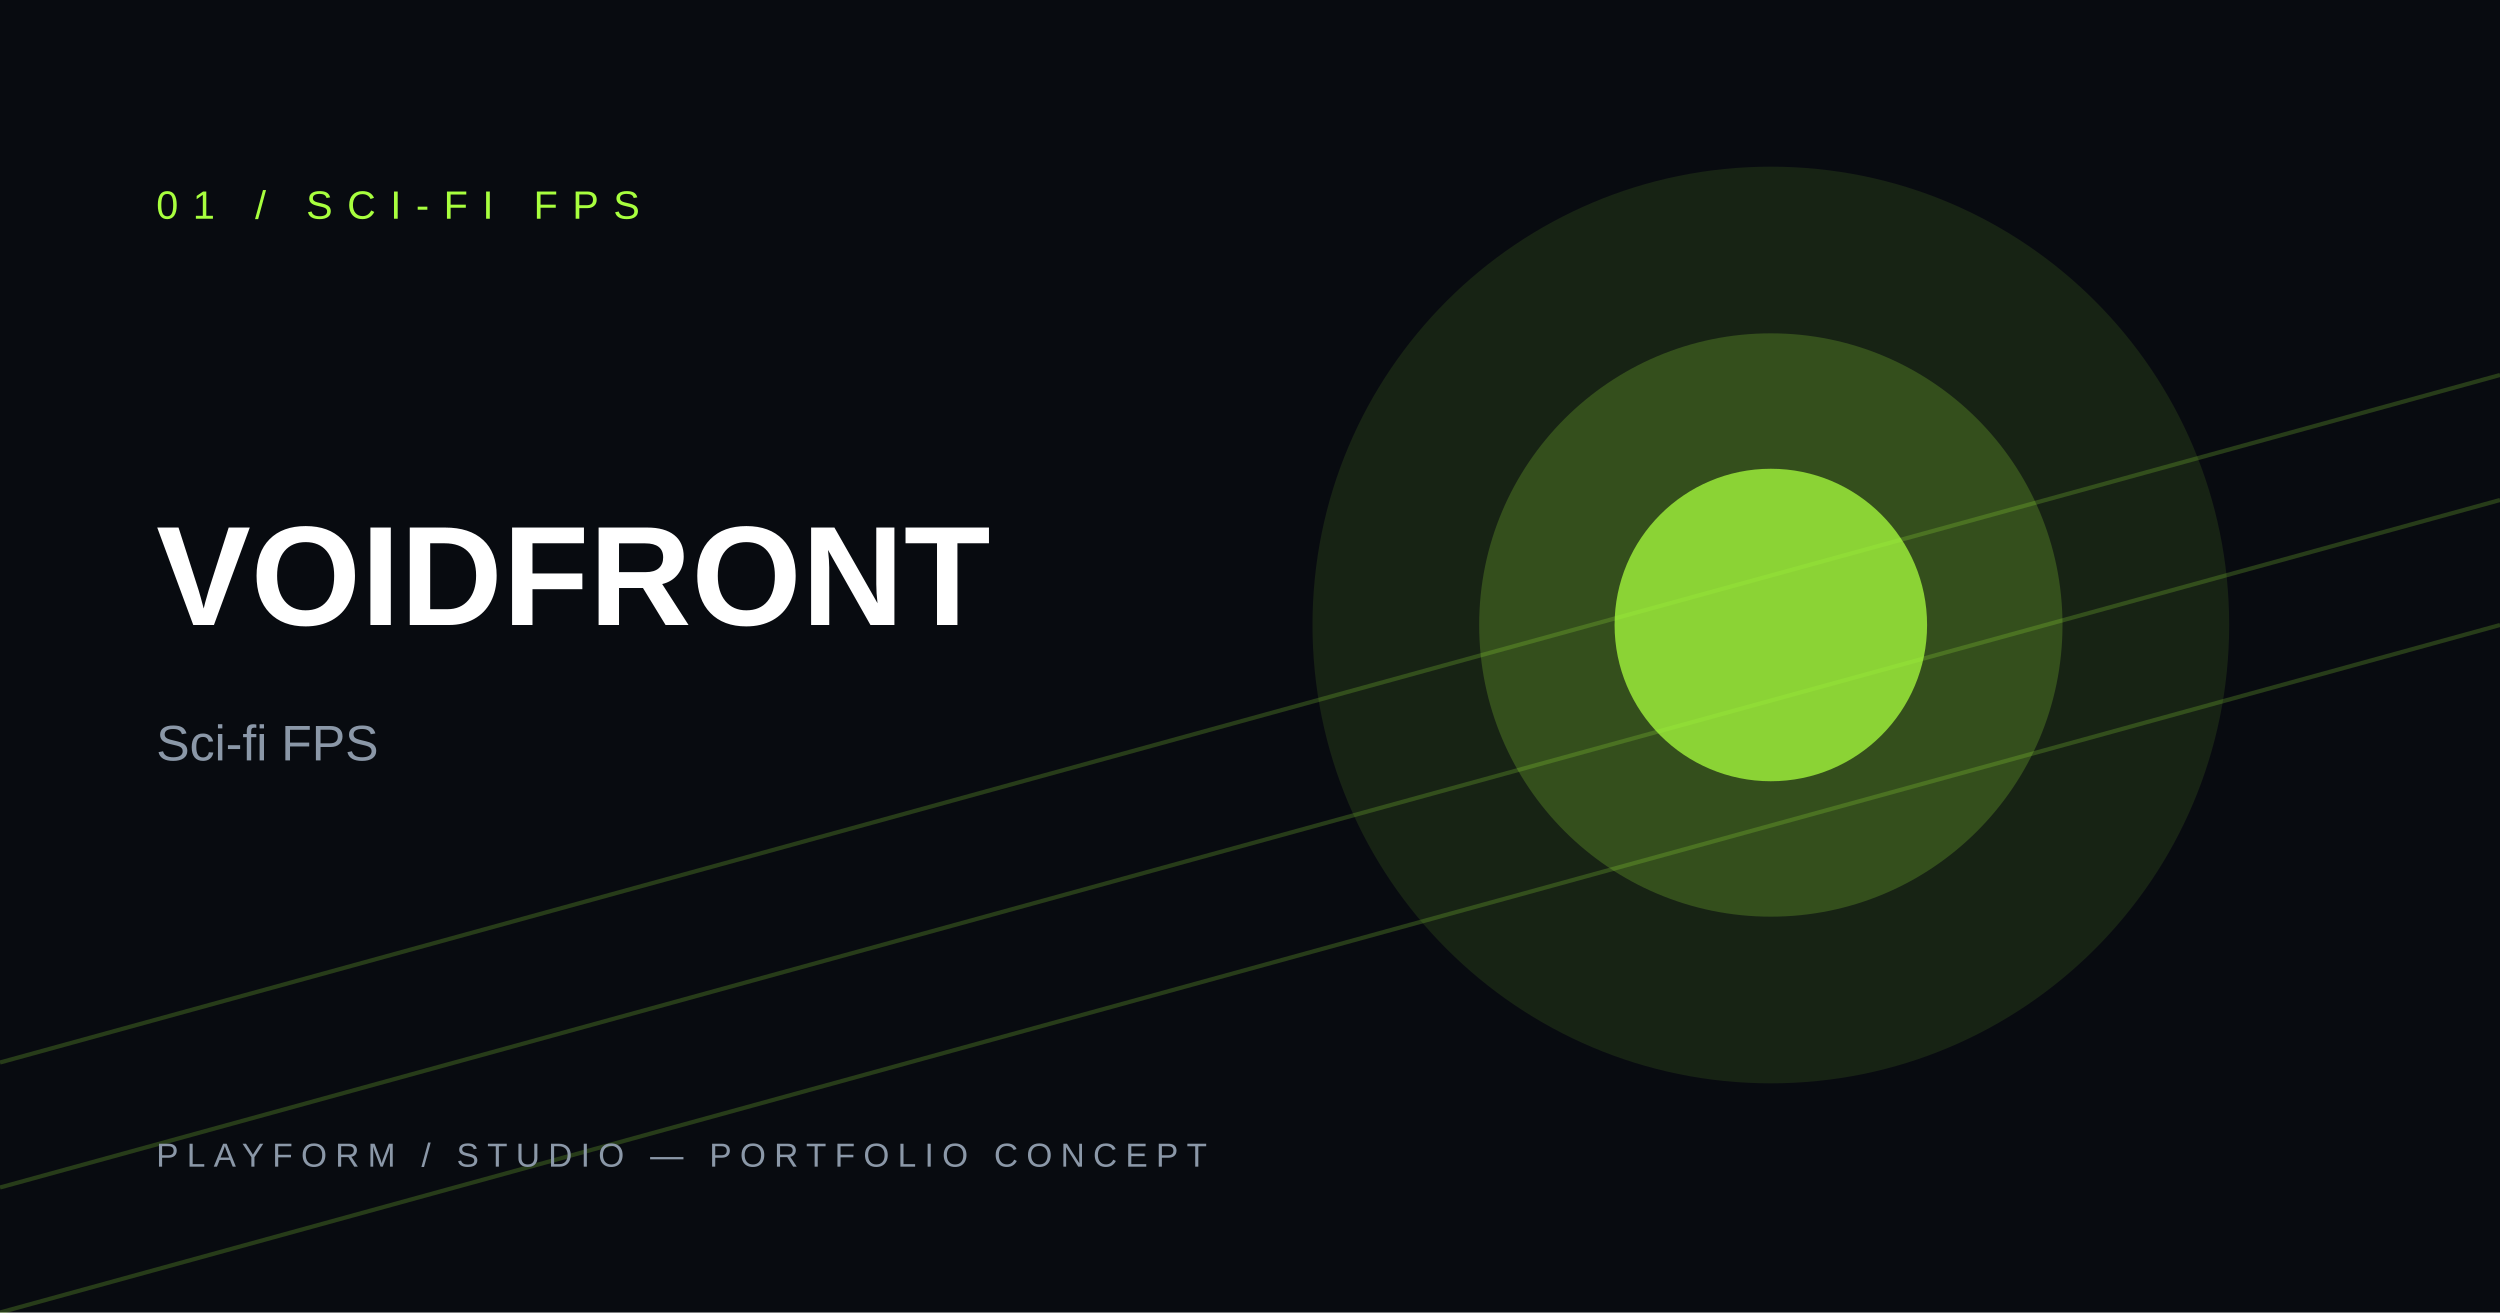
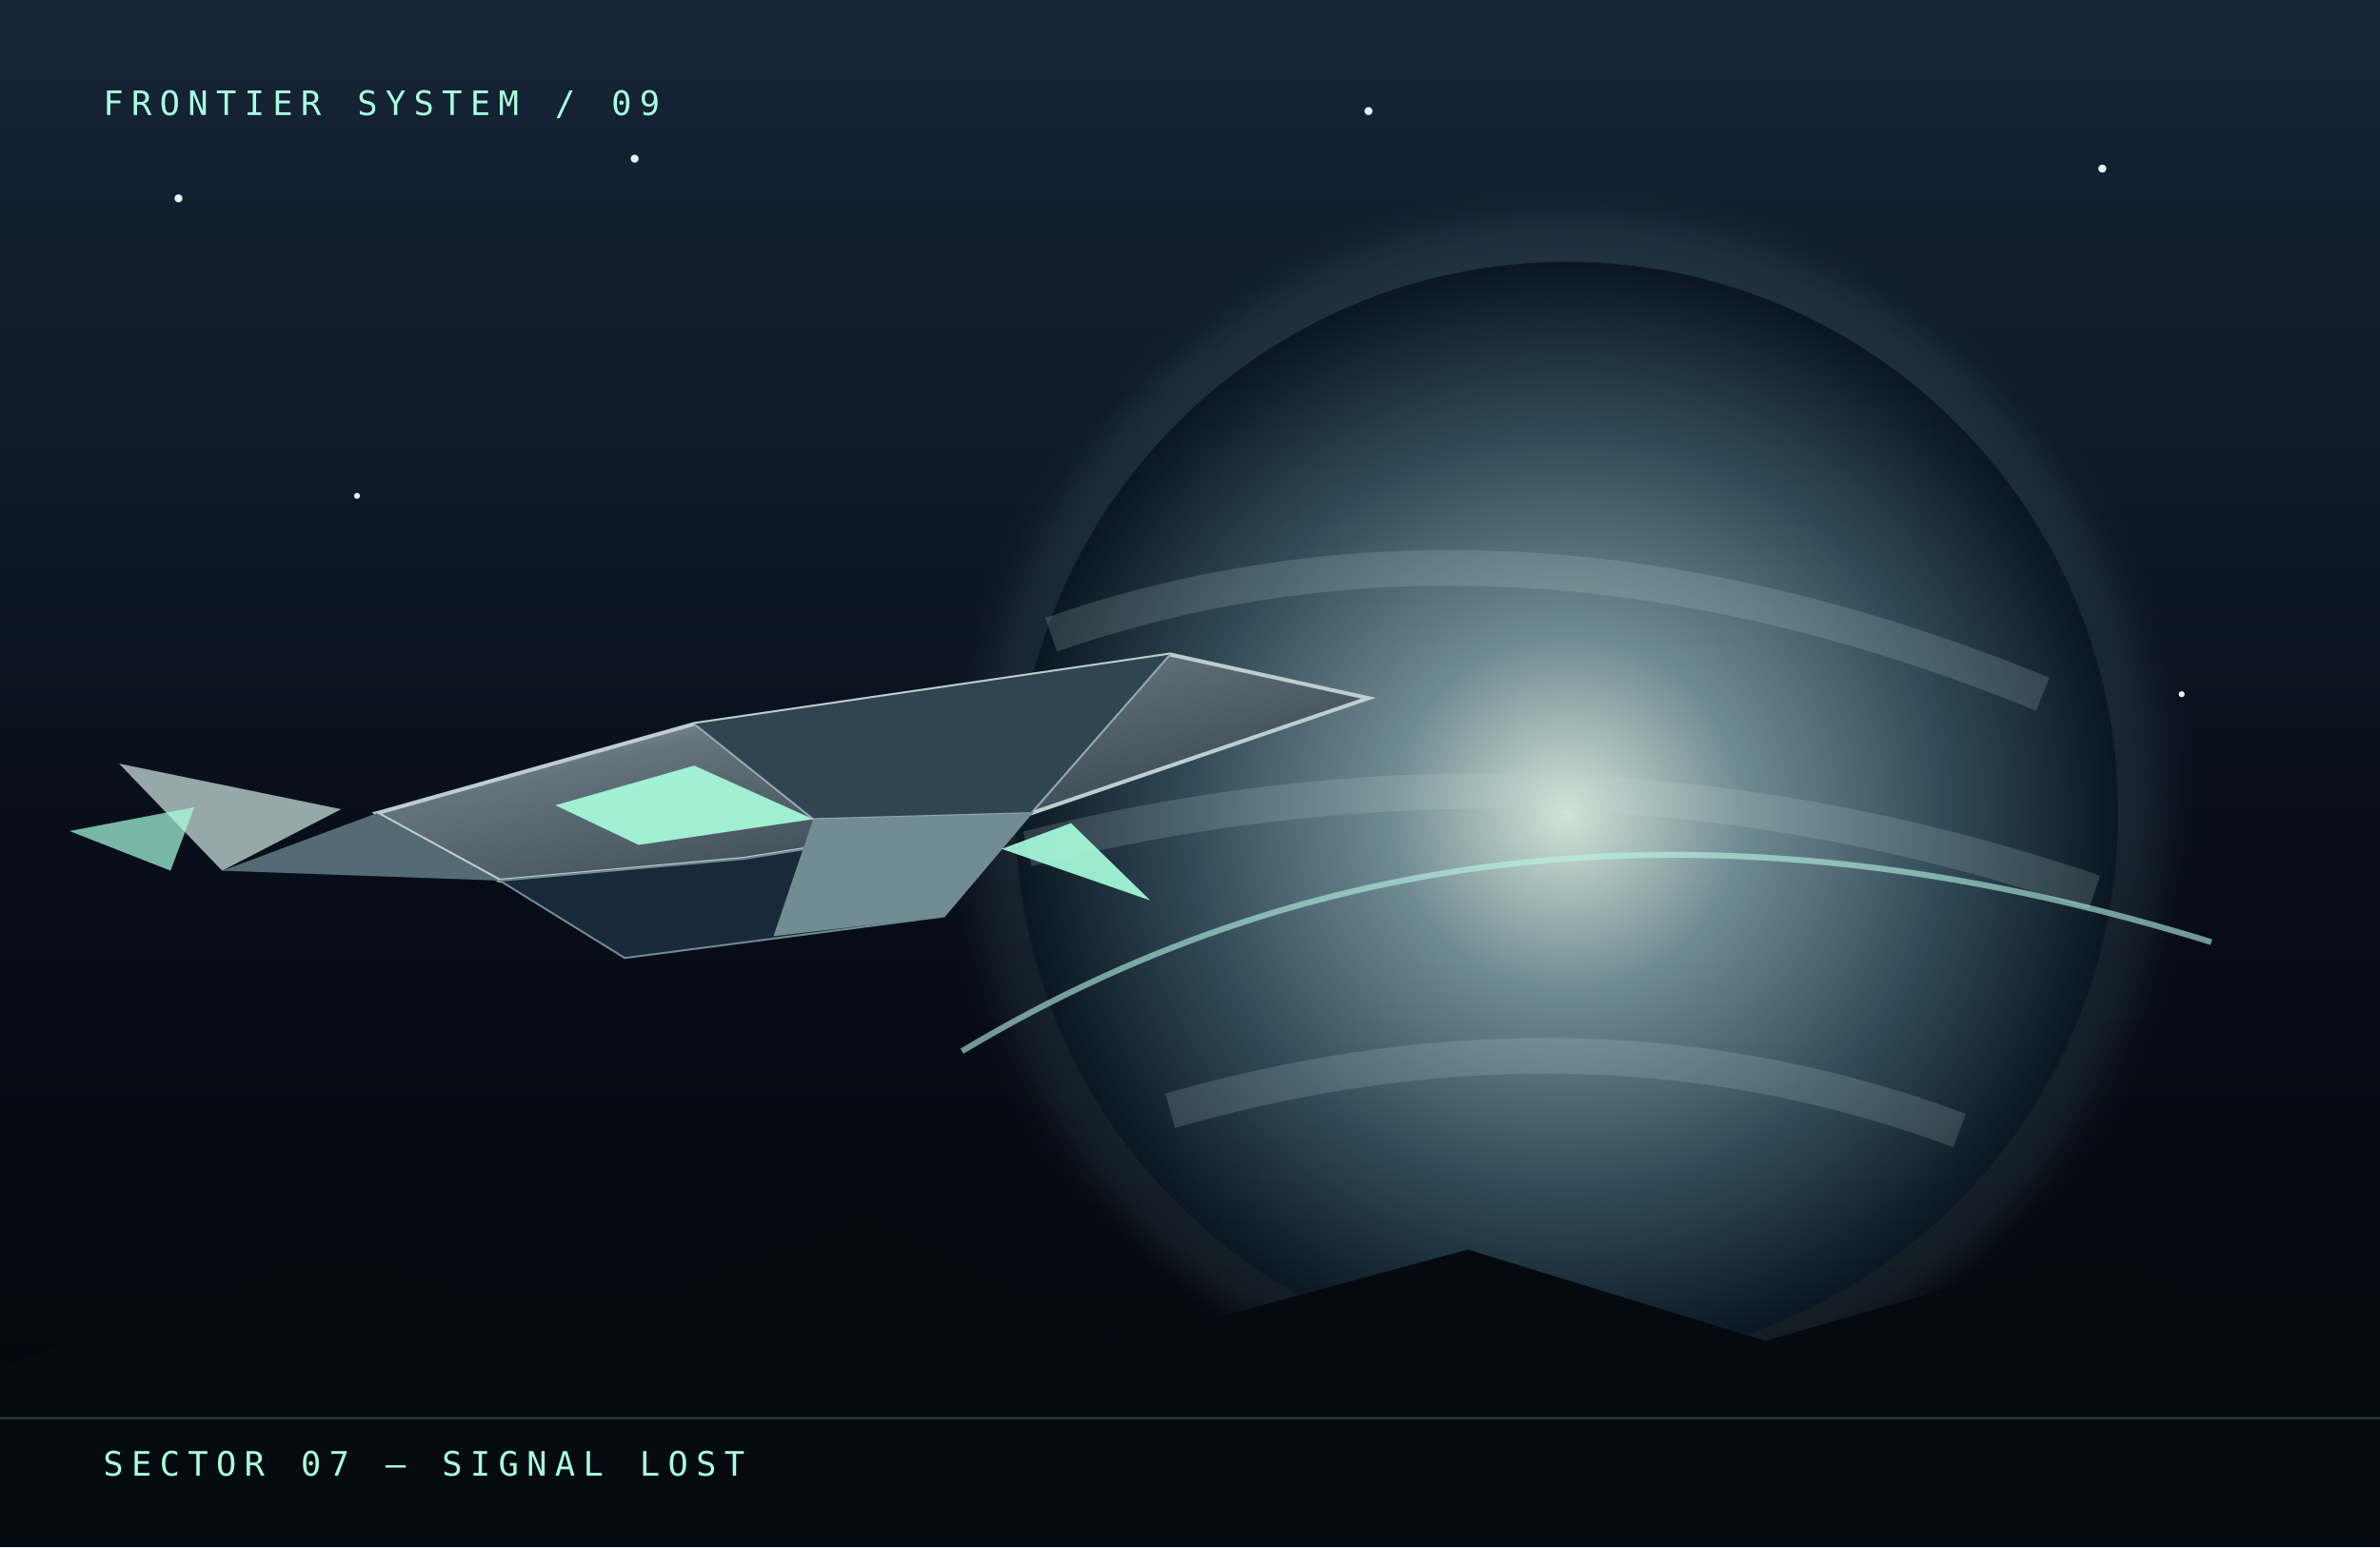
- <svg xmlns="http://www.w3.org/2000/svg" viewBox="0 0 1200 630">
-   <rect width="1200" height="630" fill="#080b10" />
-   <circle cx="850" cy="300" r="220" fill="#a8ff3e" opacity=".10" />
-   <circle cx="850" cy="300" r="140" fill="#a8ff3e" opacity=".20" />
-   <circle cx="850" cy="300" r="75" fill="#a8ff3e" opacity=".75" />
-   <path d="M0 510 L1200 180 M0 570 L1200 240 M0 630 L1200 300" stroke="#a8ff3e" stroke-opacity=".2" stroke-width="2" />
-   <text x="75" y="105" fill="#a8ff3e" font-family="Arial,sans-serif" font-size="19" letter-spacing="7">01 / SCI-FI FPS</text>
-   <text x="75" y="300" fill="#fff" font-family="Arial,sans-serif" font-weight="900" font-size="68">VOIDFRONT</text>
-   <text x="75" y="365" fill="#8b98a8" font-family="Arial,sans-serif" font-size="24">Sci-fi FPS</text>
-   <text x="75" y="560" fill="#8b98a8" font-family="Arial,sans-serif" font-size="16" letter-spacing="4">PLAYFORM / STUDIO — PORTFOLIO CONCEPT</text>
+ <svg xmlns="http://www.w3.org/2000/svg" viewBox="0 0 1200 780">
+   <defs>
+     <linearGradient id="bg" x2="0" y2="1">
+       <stop stop-color="#162537" />
+       <stop offset=".58" stop-color="#070d18" />
+       <stop offset="1" stop-color="#02050a" />
+     </linearGradient>
+     <radialGradient id="planet">
+       <stop stop-color="#d2e4d8" />
+       <stop offset=".32" stop-color="#718b93" />
+       <stop offset=".7" stop-color="#314956" />
+       <stop offset="1" stop-color="#0b1823" />
+     </radialGradient>
+     <linearGradient id="ship" x2="1" y2="1">
+       <stop stop-color="#e0e9e4" />
+       <stop offset=".35" stop-color="#65747c" />
+       <stop offset="1" stop-color="#202c38" />
+     </linearGradient>
+     <filter id="glow">
+       <feGaussianBlur stdDeviation="9" />
+     </filter>
+   </defs>
+   <rect width="1200" height="780" fill="url(#bg)" />
+   <g fill="#e5f3f5">
+     <circle cx="90" cy="100" r="2" />
+     <circle cx="180" cy="250" r="1.5" />
+     <circle cx="320" cy="80" r="2" />
+     <circle cx="780" cy="150" r="1.5" />
+     <circle cx="1060" cy="85" r="2" />
+     <circle cx="990" cy="260" r="1" />
+     <circle cx="690" cy="56" r="2" />
+     <circle cx="1100" cy="350" r="1.5" />
+   </g>
+   <circle cx="790" cy="410" r="300" fill="#7ca6b0" opacity=".14" filter="url(#glow)" />
+   <circle cx="790" cy="410" r="278" fill="url(#planet)" />
+   <path d="M530 320 Q760 240 1030 350 M518 428 Q790 360 1056 450 M590 560 Q800 500 988 570" fill="none" stroke="#c4d8d5" opacity=".18" stroke-width="18" />
+   <path d="M485 530 Q760 365 1115 475" stroke="#b7f5e7" opacity=".6" stroke-width="3" fill="none" />
+   <g transform="translate(190 330)">
+     <path d="M0 80 L160 35 400 0 500 22 330 80 185 103 62 114Z" fill="url(#ship)" stroke="#becdcf" stroke-width="2" />
+     <path d="M160 35 L220 83 330 80 400 0" fill="#314451" stroke="#94aab0" />
+     <path d="M62 114 L185 103 330 80 286 132 125 153Z" fill="#182a39" stroke="#718993" />
+     <path d="M220 83 L200 142 286 132 330 80" fill="#728c93" />
+     <path d="M0 80 L-78 109 62 114" fill="#546b75" />
+     <path d="M-18 78 L-130 55 -78 109" fill="#97a8a9" />
+     <path d="M90 76 L160 56 220 83 132 96Z" fill="#a8ffdf" opacity=".9" />
+     <path d="M-92 77 L-155 89 -104 109" fill="#a8ffdf" opacity=".7" />
+     <path d="M315 98 L390 124 350 85" fill="#a8ffdf" opacity=".9" />
+   </g>
+   <path d="M0 690 L160 630 300 662 435 610 570 676 740 630 890 676 1050 630 1200 675 V780 H0Z" fill="#050a11" />
+   <path d="M0 715H1200" stroke="#a8ffdf" opacity=".23" />
+   <g fill="#a8ffdf" font-family="monospace" font-size="17" letter-spacing="4">
+     <text x="52" y="58">FRONTIER SYSTEM / 09</text>
+     <text x="52" y="744">SECTOR 07 — SIGNAL LOST</text>
+   </g>
</svg>
